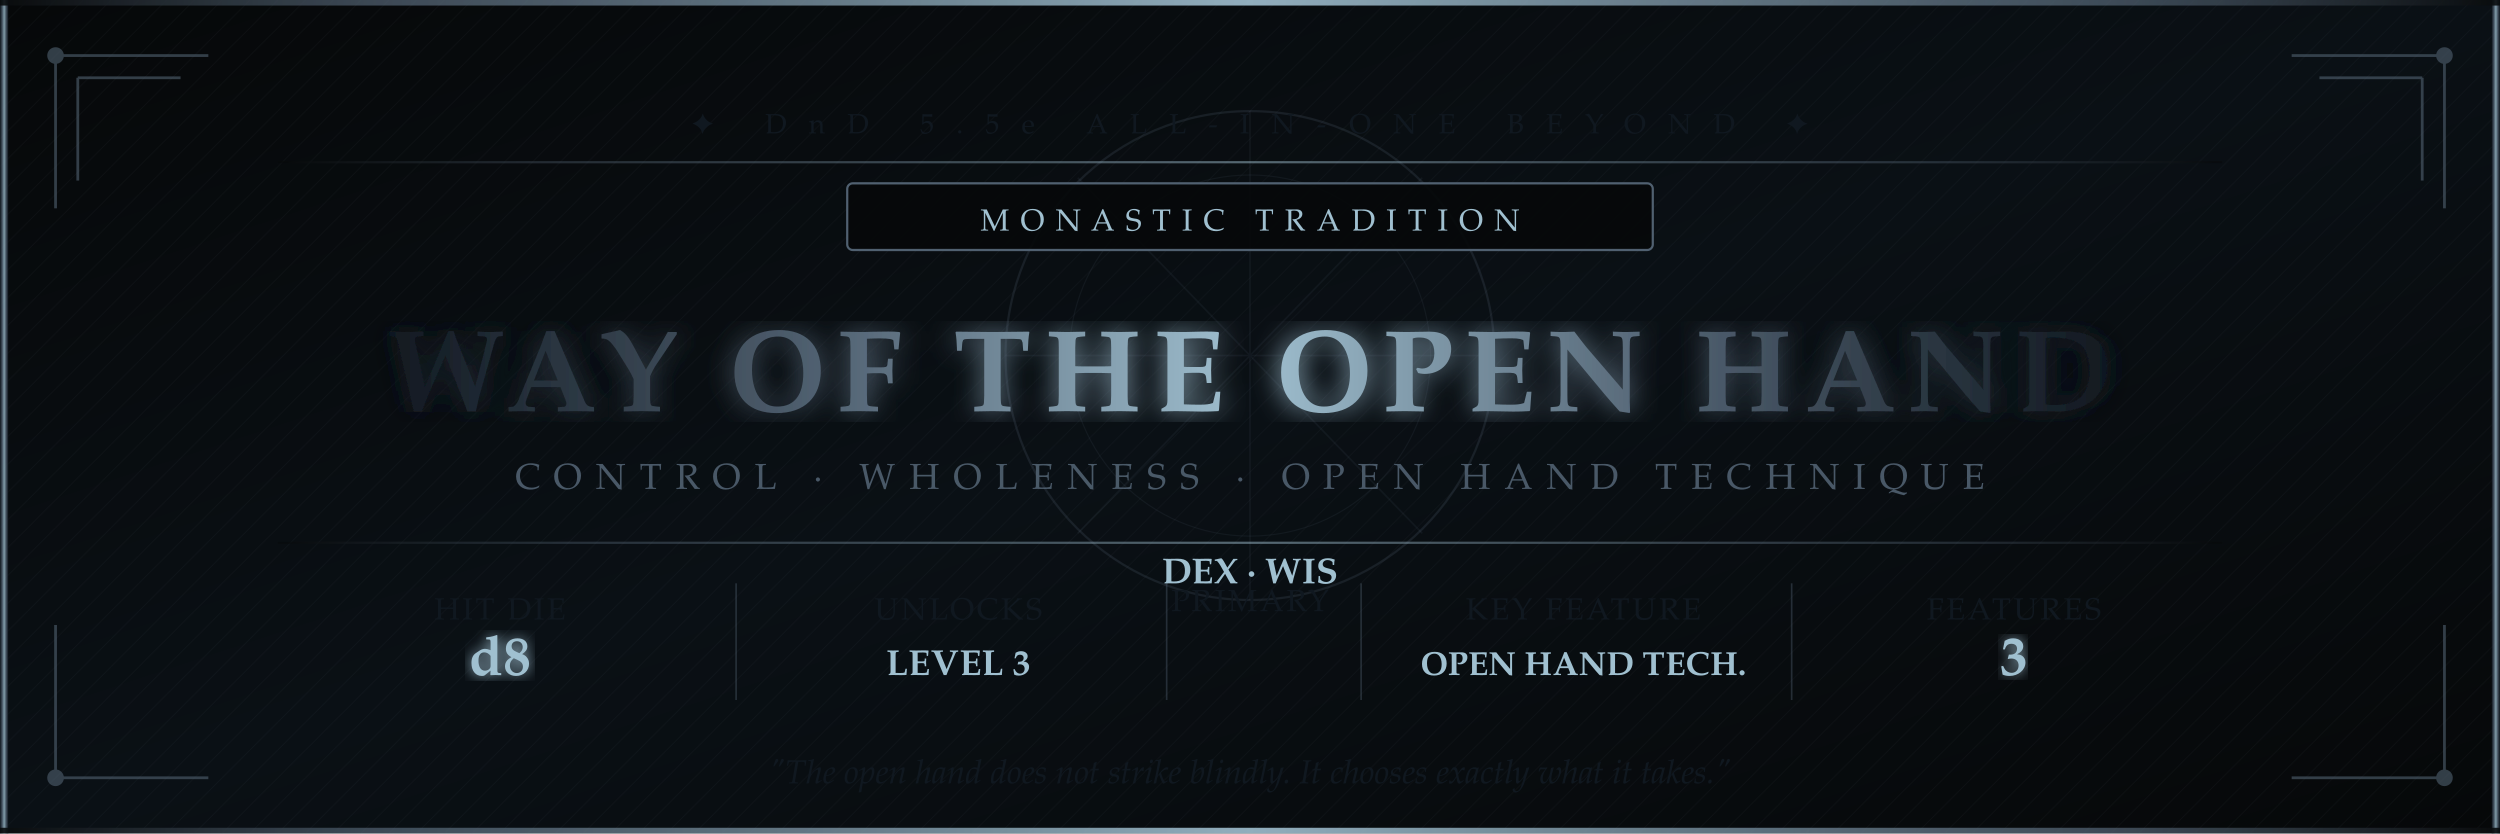
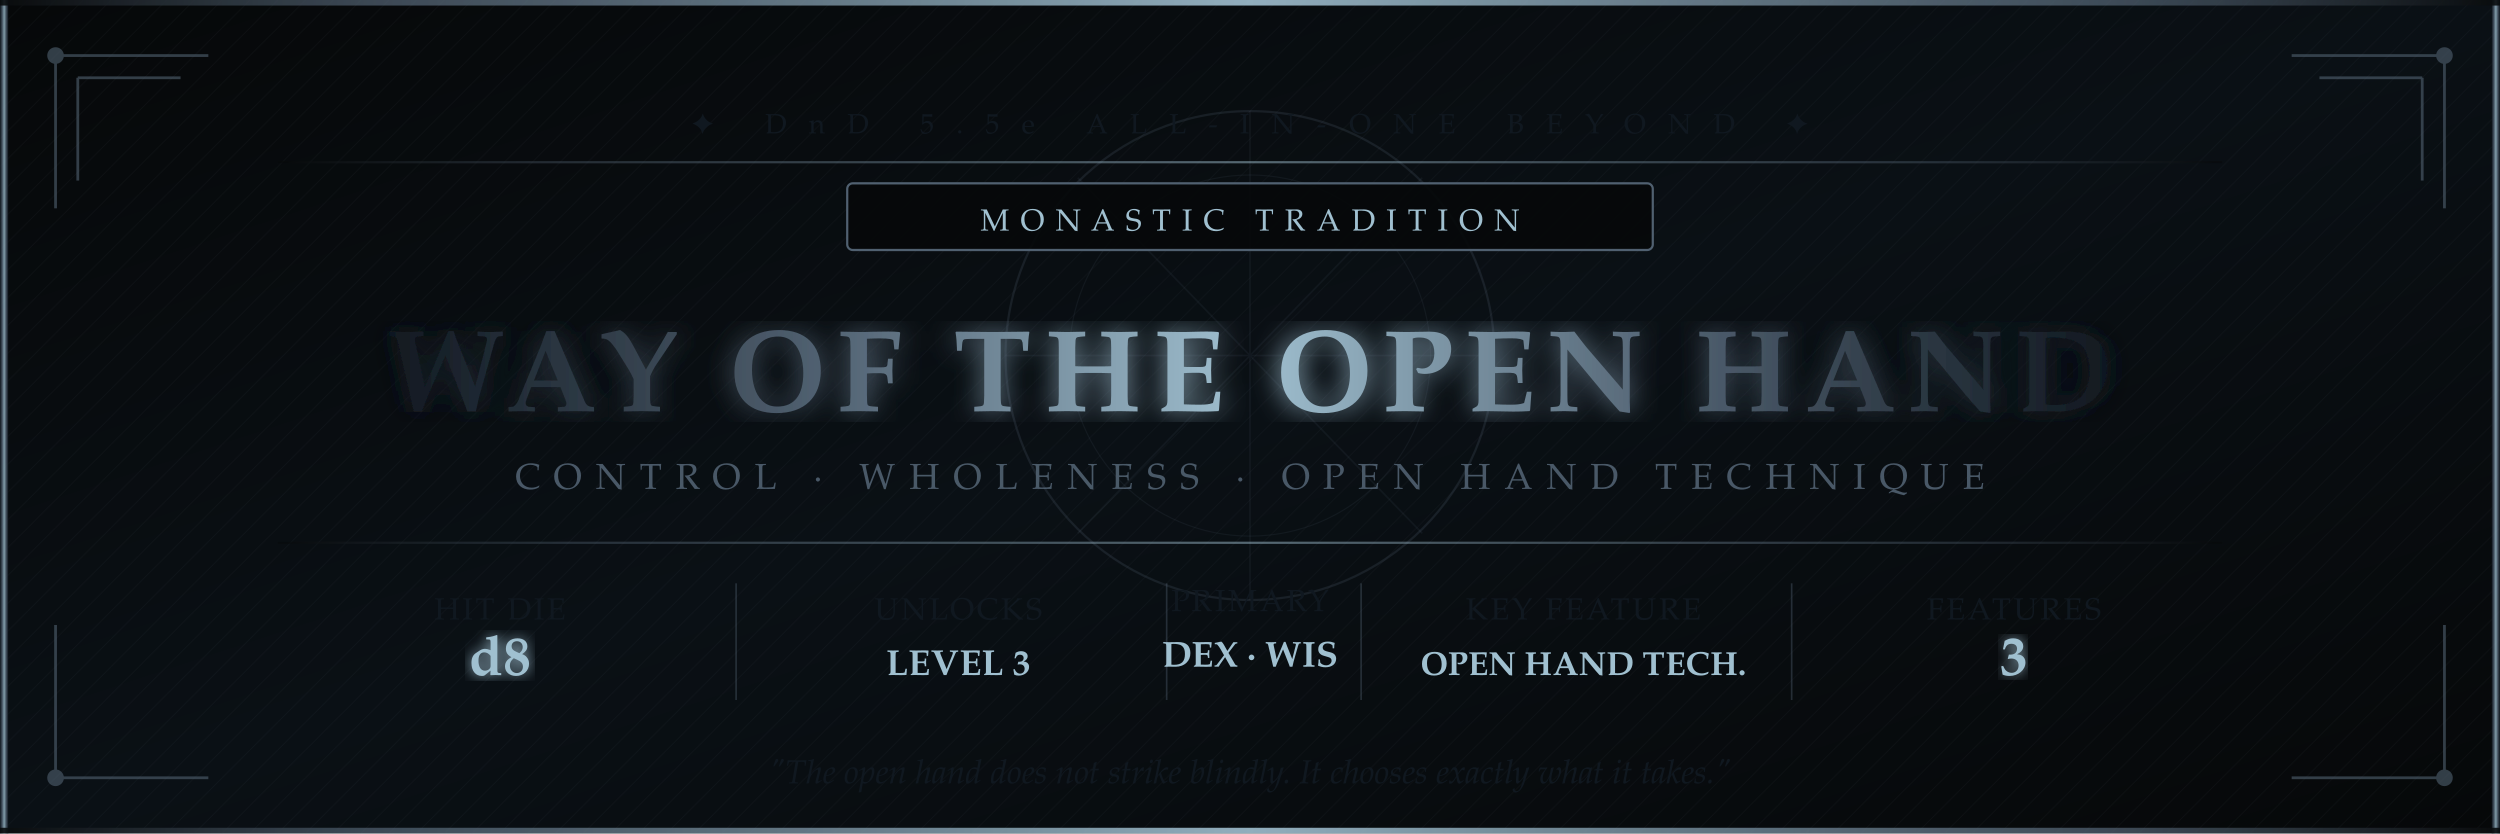
<svg xmlns="http://www.w3.org/2000/svg" width="900" height="300" viewBox="0 0 900 300">
  <defs>
    <linearGradient id="bg" x1="0%" y1="0%" x2="100%" y2="100%">
      <stop offset="0%" style="stop-color:#060809" />
      <stop offset="50%" style="stop-color:#0a1015" />
      <stop offset="100%" style="stop-color:#060809" />
    </linearGradient>
    <linearGradient id="silver" x1="0%" y1="0%" x2="100%" y2="0%">
      <stop offset="0%" style="stop-color:#101820" />
      <stop offset="25%" style="stop-color:#506070" />
      <stop offset="50%" style="stop-color:#a0c0d0" />
      <stop offset="75%" style="stop-color:#506070" />
      <stop offset="100%" style="stop-color:#101820" />
    </linearGradient>
    <linearGradient id="fade" x1="0%" y1="0%" x2="100%" y2="0%">
      <stop offset="0%" style="stop-color:#060809;stop-opacity:1" />
      <stop offset="15%" style="stop-color:#506070;stop-opacity:0.8" />
      <stop offset="50%" style="stop-color:#a0c0d0;stop-opacity:1" />
      <stop offset="85%" style="stop-color:#506070;stop-opacity:0.8" />
      <stop offset="100%" style="stop-color:#060809;stop-opacity:1" />
    </linearGradient>
    <filter id="glow">
      <feGaussianBlur stdDeviation="5" result="blur" />
      <feMerge>
        <feMergeNode in="blur" />
        <feMergeNode in="SourceGraphic" />
      </feMerge>
    </filter>
    <filter id="glow-soft">
      <feGaussianBlur stdDeviation="2.5" result="blur" />
      <feMerge>
        <feMergeNode in="blur" />
        <feMergeNode in="SourceGraphic" />
      </feMerge>
    </filter>
    <pattern id="hatch" width="10" height="10" patternUnits="userSpaceOnUse">
      <path d="M0,10 L10,0" stroke="#506070" stroke-width="0.2" opacity="0.12" />
    </pattern>
  </defs>
  <rect width="900" height="300" fill="url(#bg)" />
  <rect width="900" height="300" fill="url(#hatch)" />
  <circle cx="450" cy="128" r="88" fill="none" stroke="#506070" stroke-width="0.8" opacity="0.22" />
  <circle cx="450" cy="128" r="65" fill="none" stroke="#506070" stroke-width="0.4" opacity="0.13" />
  <g stroke="#506070" stroke-width="0.6" opacity="0.12">
    <line x1="450" y1="40" x2="450" y2="216" />
    <line x1="362" y1="128" x2="538" y2="128" />
    <line x1="388" y1="64" x2="512" y2="192" />
    <line x1="512" y1="64" x2="388" y2="192" />
  </g>
  <rect x="0" y="0" width="3" height="300" fill="url(#silver)" opacity="0.8" />
  <rect x="897" y="0" width="3" height="300" fill="url(#silver)" opacity="0.8" />
  <rect x="0" y="0" width="900" height="2" fill="url(#fade)" opacity="0.9" />
  <rect x="0" y="298" width="900" height="2" fill="url(#fade)" opacity="0.9" />
  <g stroke="#506070" stroke-width="1" fill="none" opacity="0.6">
    <path d="M20,20 L75,20 M20,20 L20,75" />
    <path d="M28,28 L65,28 M28,28 L28,65" />
    <circle cx="20" cy="20" r="3" fill="#506070" stroke="none" />
    <path d="M880,20 L825,20 M880,20 L880,75" />
    <path d="M872,28 L835,28 M872,28 L872,65" />
    <circle cx="880" cy="20" r="3" fill="#506070" stroke="none" />
    <path d="M20,280 L75,280 M20,280 L20,225" />
    <circle cx="20" cy="280" r="3" fill="#506070" stroke="none" />
    <path d="M880,280 L825,280 M880,280 L880,225" />
    <circle cx="880" cy="280" r="3" fill="#506070" stroke="none" />
  </g>
  <rect x="100" y="58" width="700" height="0.8" fill="url(#fade)" opacity="0.5" />
  <text x="450" y="48" text-anchor="middle" font-family="'Palatino Linotype', Palatino, Georgia, serif" font-size="10" fill="#101820" letter-spacing="8">✦ DnD 5.5e ALL-IN-ONE BEYOND ✦</text>
  <rect x="305" y="66" width="290" height="24" rx="2" fill="#060809" opacity="0.9" />
  <rect x="305" y="66" width="290" height="24" rx="2" fill="none" stroke="#506070" stroke-width="0.8" />
  <text x="450" y="83" text-anchor="middle" font-family="'Palatino Linotype', Palatino, Georgia, serif" font-size="11" fill="#a0c0d0" letter-spacing="4">MONASTIC TRADITION</text>
  <text x="450" y="148" text-anchor="middle" font-family="'Palatino Linotype', Palatino, Georgia, serif" font-size="42" font-weight="bold" fill="url(#silver)" filter="url(#glow)" letter-spacing="4">WAY OF THE OPEN HAND</text>
  <text x="450" y="176" text-anchor="middle" font-family="'Palatino Linotype', Palatino, Georgia, serif" font-size="13" fill="#506070" letter-spacing="5" opacity="0.9">CONTROL · WHOLENESS · OPEN HAND TECHNIQUE</text>
  <rect x="100" y="195" width="700" height="0.8" fill="url(#fade)" opacity="0.5" />
  <g font-family="'Palatino Linotype', Palatino, Georgia, serif" fill="#101820">
    <text x="180" y="223" text-anchor="middle" font-size="11" letter-spacing="1">HIT DIE</text>
    <text x="180" y="243" text-anchor="middle" font-size="20" font-weight="bold" fill="#a0c0d0" filter="url(#glow-soft)">d8</text>
    <line x1="265" y1="210" x2="265" y2="252" stroke="#506070" stroke-width="0.6" opacity="0.4" />
    <text x="345" y="223" text-anchor="middle" font-size="11" letter-spacing="1">UNLOCKS</text>
    <text x="345" y="243" text-anchor="middle" font-size="13" font-weight="bold" fill="#a0c0d0">LEVEL 3</text>
    <line x1="420" y1="210" x2="420" y2="252" stroke="#506070" stroke-width="0.6" opacity="0.4" />
    <text x="450" y="220" text-anchor="middle" font-size="11" letter-spacing="1">PRIMARY</text>
-     <text x="450" y="210" text-anchor="middle" font-size="13" font-weight="bold" fill="#a0c0d0">DEX · WIS</text>
+     <text x="450" y="240" text-anchor="middle" font-size="13" font-weight="bold" fill="#a0c0d0">DEX · WIS</text>
    <line x1="490" y1="210" x2="490" y2="252" stroke="#506070" stroke-width="0.6" opacity="0.4" />
    <text x="570" y="223" text-anchor="middle" font-size="11" letter-spacing="1">KEY FEATURE</text>
    <text x="570" y="243" text-anchor="middle" font-size="12" font-weight="bold" fill="#a0c0d0">OPEN HAND TECH.</text>
    <line x1="645" y1="210" x2="645" y2="252" stroke="#506070" stroke-width="0.6" opacity="0.4" />
    <text x="725" y="223" text-anchor="middle" font-size="11" letter-spacing="1">FEATURES</text>
    <text x="725" y="243" text-anchor="middle" font-size="20" font-weight="bold" fill="#a0c0d0" filter="url(#glow-soft)">3</text>
  </g>
  <text x="450" y="282" text-anchor="middle" font-family="'Palatino Linotype', Palatino, Georgia, serif" font-size="12" fill="#101820" font-style="italic">
    "The open hand does not strike blindly. It chooses exactly what it takes."
  </text>
</svg>
